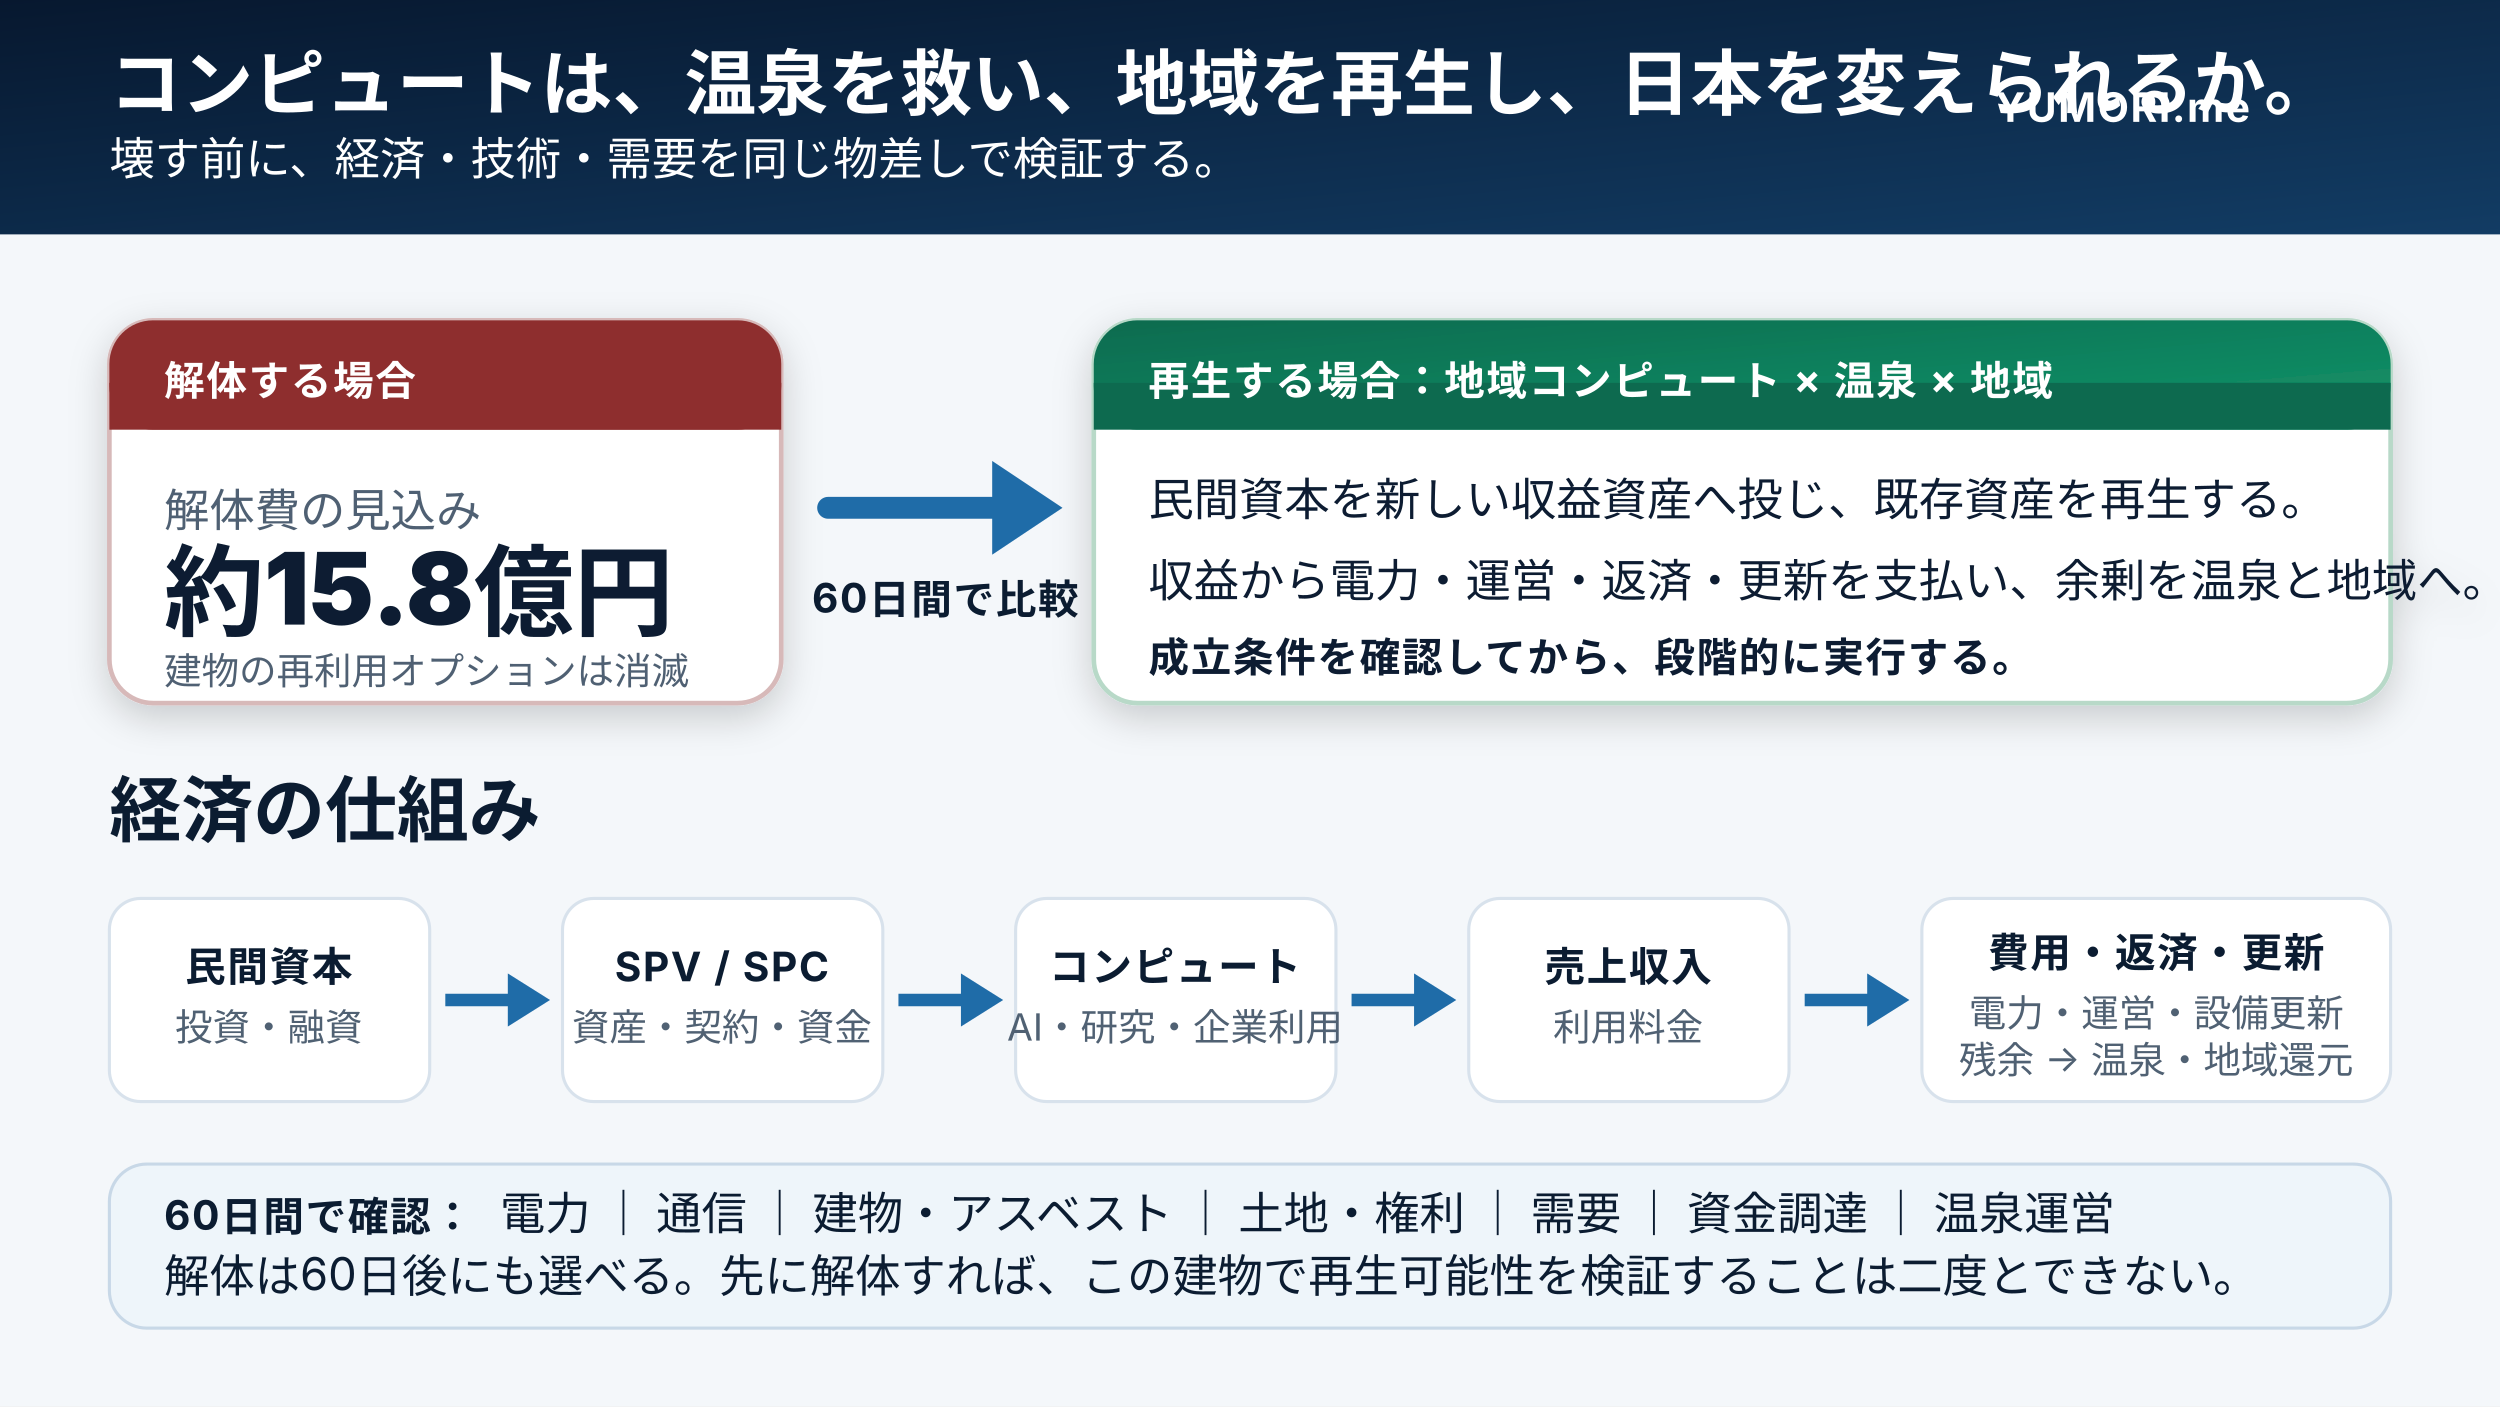
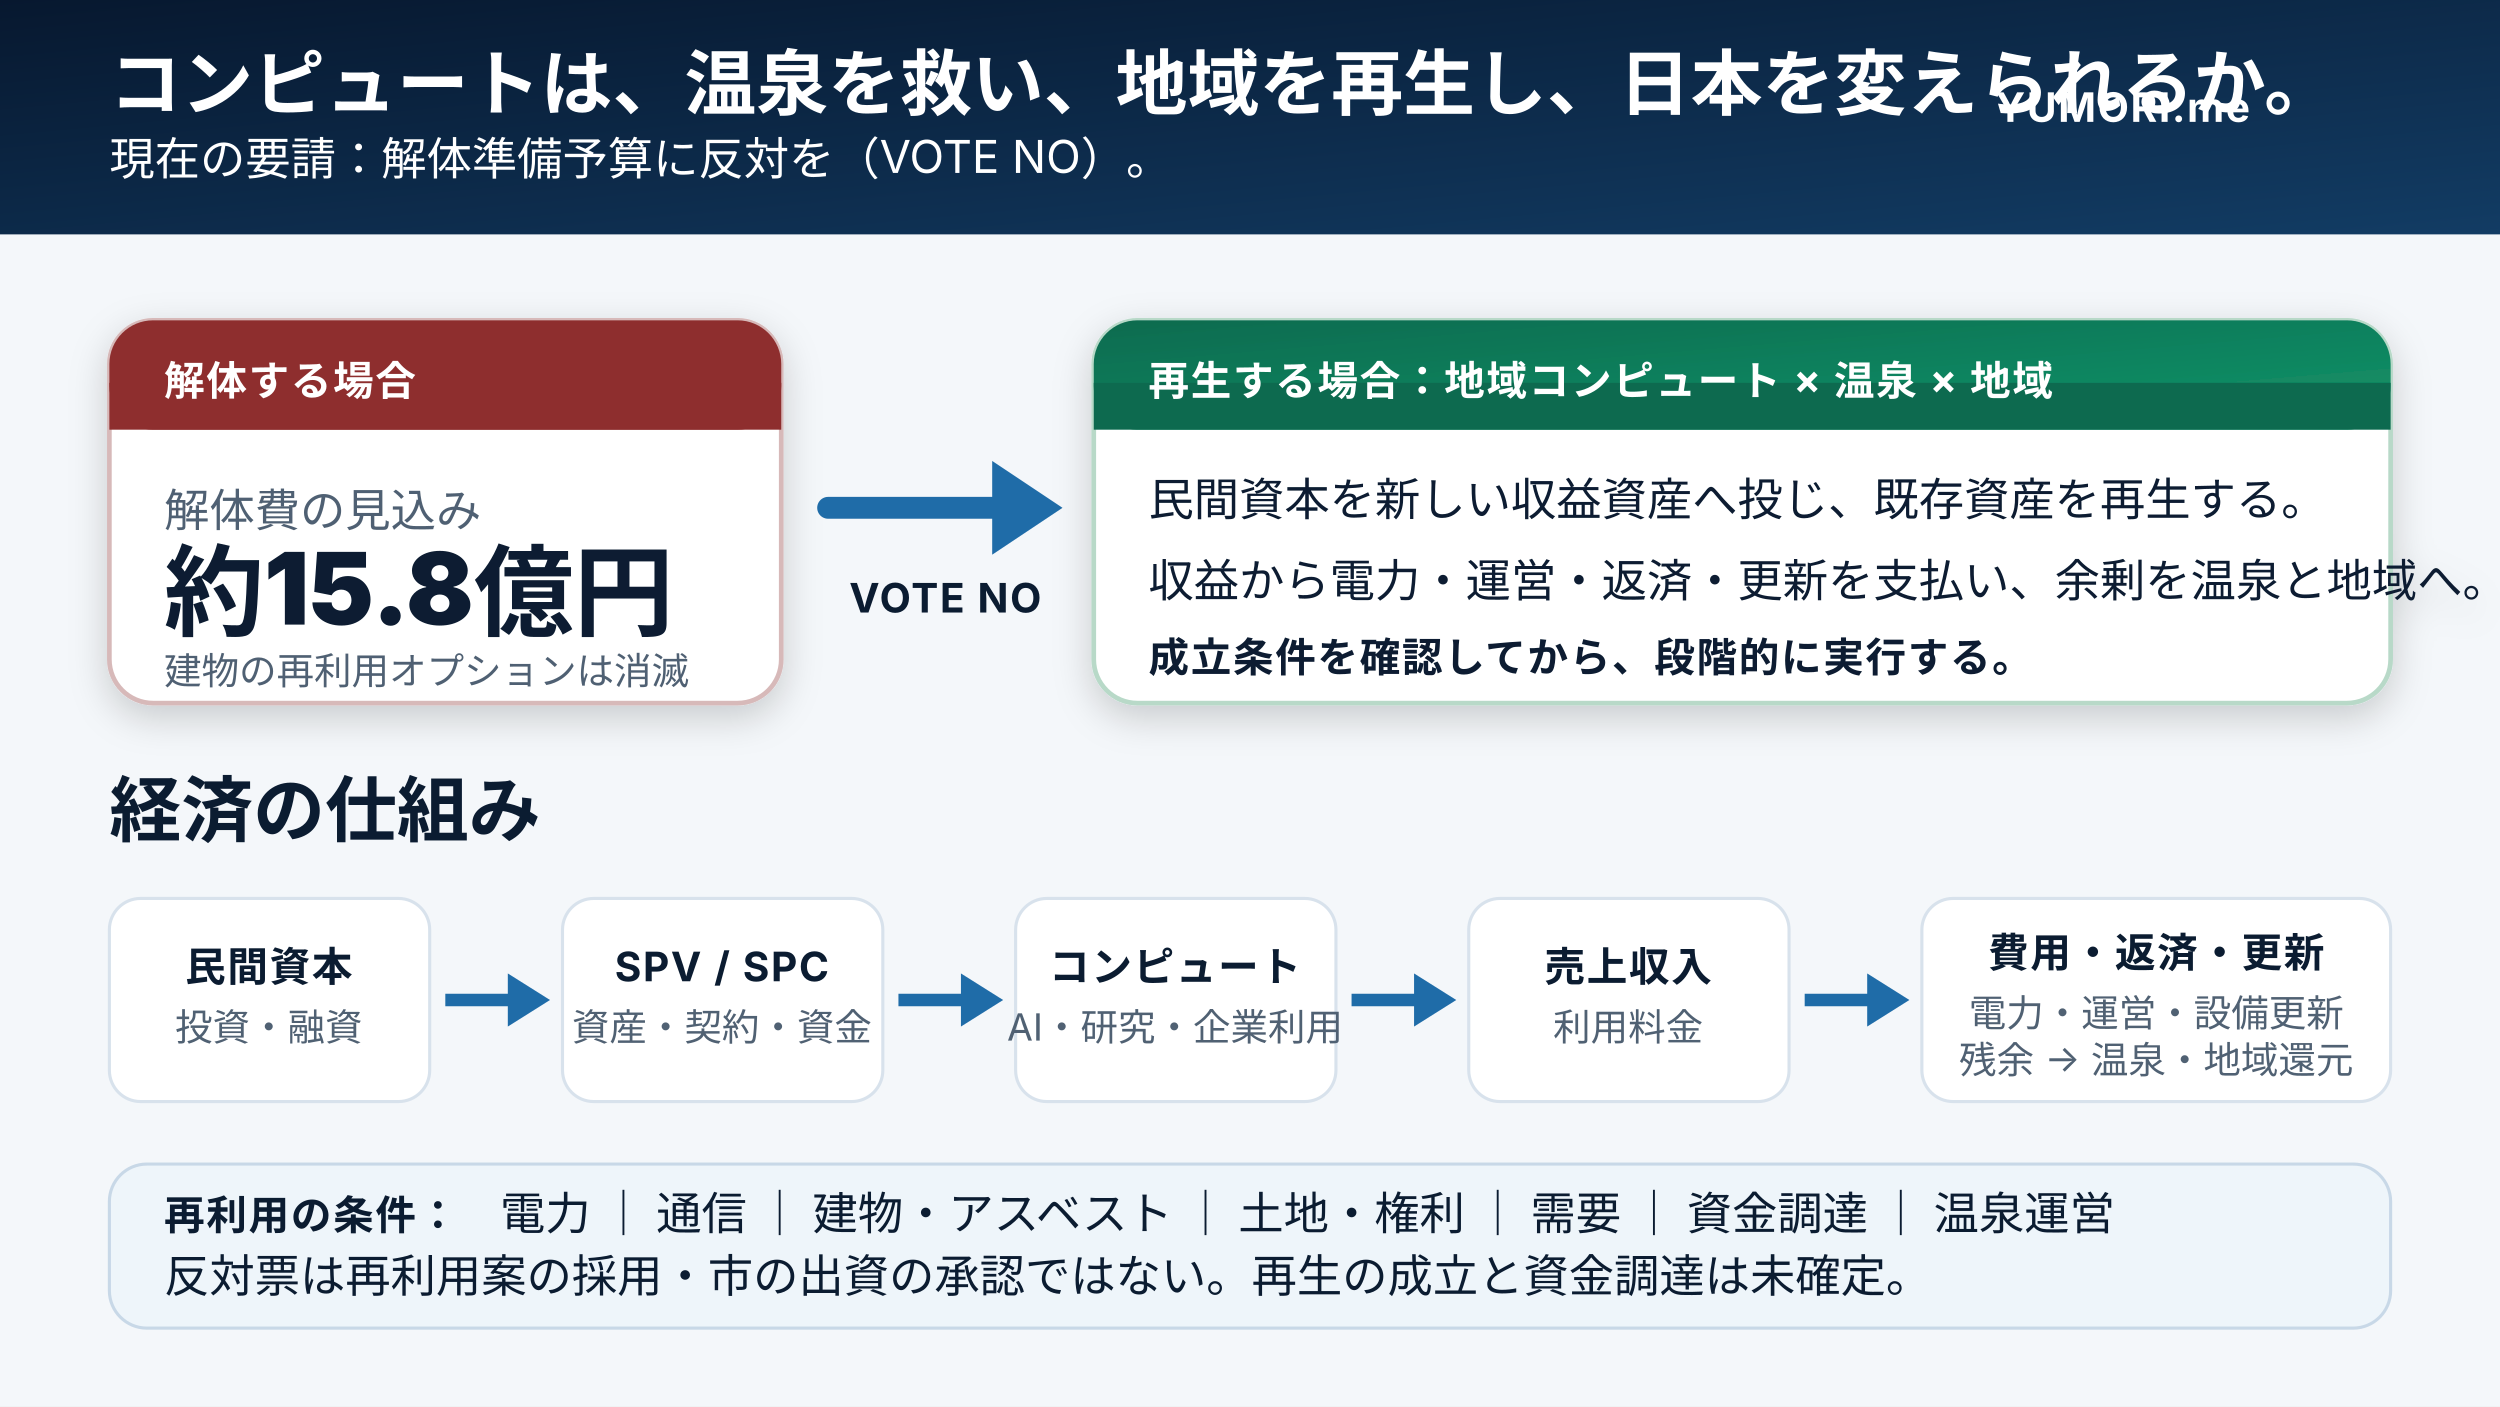
<svg xmlns="http://www.w3.org/2000/svg" width="1600" height="900" viewBox="0 0 1600 900" role="img" aria-labelledby="title desc">
  <defs>
    <linearGradient id="bg" x1="0" y1="0" x2="1" y2="1">
      <stop stop-color="#07182f" />
      <stop offset="1" stop-color="#123c64" />
    </linearGradient>
    <linearGradient id="green" x1="0" y1="0" x2="1" y2="1">
      <stop stop-color="#0b6b4f" />
      <stop offset="1" stop-color="#14956a" />
    </linearGradient>
    <filter id="shadow" x="-20%" y="-20%" width="140%" height="140%">
      <feDropShadow dx="0" dy="8" stdDeviation="12" flood-opacity=".18" />
    </filter>
    <style>
      text{font-family:-apple-system,BlinkMacSystemFont,"Hiragino Sans","Yu Gothic",Meiryo,sans-serif;fill:#0b1c31}
      .white{fill:#fff}.muted{fill:#506173}.small{font-size:24px}.body{font-size:29px}.label{font-size:26px;font-weight:700;letter-spacing:.04em}.head{font-size:46px;font-weight:800}.big{font-size:64px;font-weight:900}.arrow{fill:#1f6ca8}.card{fill:#fff;stroke:#d8e2ec;stroke-width:2}.pill{fill:#eef5fa}
    </style>
  </defs>
  <rect width="1600" height="900" fill="#f4f7fa" />
  <rect width="1600" height="150" fill="url(#bg)" />
  <text x="70" y="70" class="white head">コンピュートは、温泉を救い、地域を再生し、日本を変えられるか。</text>
-   <text x="70" y="112" class="white body">壊す前に、経済・技術・需要を同じ物差しで検証する。</text>
+   <text x="70" y="112" class="white body">現在の要請：解体準備予算に反対を（VOTE NO）。</text>
  <text x="1440" y="78" text-anchor="end" class="white label">YUMORI.me</text>
  <g filter="url(#shadow)">
    <rect x="70" y="205" width="430" height="245" rx="28" fill="#fff" stroke="#d7b9b9" stroke-width="3" />
    <rect x="70" y="205" width="430" height="70" rx="28" fill="#8e2f2f" />
    <rect x="70" y="245" width="430" height="30" fill="#8e2f2f" />
    <text x="105" y="253" class="white label">解体する場合</text>
    <text x="105" y="337" class="muted body">解体費の見込み</text>
    <text x="105" y="402" class="big" fill="#8e2f2f">約15.8億円</text>
    <text x="105" y="438" class="muted small">建物の再利用オプションは消滅</text>
  </g>
  <path d="M530 325 H645" stroke="#1f6ca8" stroke-width="14" stroke-linecap="round" />
  <path d="M635 295 L680 325 L635 355 Z" class="arrow" />
-   <text x="605" y="392" text-anchor="middle" class="label" fill="#1f6ca8">60日間で比較</text>
+   <text x="605" y="392" text-anchor="middle" class="label" fill="#1f6ca8">VOTE NO</text>
  <g filter="url(#shadow)">
    <rect x="700" y="205" width="830" height="245" rx="28" fill="#fff" stroke="#b8d9c8" stroke-width="3" />
    <rect x="700" y="205" width="830" height="70" rx="28" fill="url(#green)" />
    <rect x="700" y="245" width="830" height="30" fill="#0b6b4f" />
    <text x="735" y="253" class="white label">再生する場合：地域コンピュート × 温泉 × 地域</text>
    <text x="735" y="330" class="body">民間資本を新しい収益資産へ投じ、既存資産を再生する。</text>
    <text x="735" y="382" class="body">収益から電力・運営・返済・更新を支払い、余剰を温泉と地域へ。</text>
    <text x="735" y="430" class="label" fill="#0b6b4f">成立条件を確認してから、段階的に実行する。</text>
  </g>
  <text x="70" y="535" class="head">経済の仕組み</text>
  <g transform="translate(70 575)">
    <rect class="card" x="0" y="0" width="205" height="130" rx="20" />
    <text x="102" y="53" text-anchor="middle" class="label">民間資本</text>
    <text x="102" y="91" text-anchor="middle" class="small muted">投資・融資</text>
    <path d="M215 65 H265" stroke="#1f6ca8" stroke-width="8" />
    <path d="M255 48 L282 65 L255 82 Z" class="arrow" />
    <rect class="card" x="290" y="0" width="205" height="130" rx="20" />
    <text x="392" y="53" text-anchor="middle" class="label">SPV / SPC</text>
    <text x="392" y="91" text-anchor="middle" class="small muted">資産・契約・資金</text>
    <path d="M505 65 H555" stroke="#1f6ca8" stroke-width="8" />
    <path d="M545 48 L572 65 L545 82 Z" class="arrow" />
    <rect class="card" x="580" y="0" width="205" height="130" rx="20" />
    <text x="682" y="53" text-anchor="middle" class="label">コンピュート</text>
    <text x="682" y="91" text-anchor="middle" class="small muted">AI・研究・企業利用</text>
    <path d="M795 65 H845" stroke="#1f6ca8" stroke-width="8" />
    <path d="M835 48 L862 65 L835 82 Z" class="arrow" />
    <rect class="card" x="870" y="0" width="205" height="130" rx="20" />
    <text x="972" y="53" text-anchor="middle" class="label">売上収入</text>
    <text x="972" y="91" text-anchor="middle" class="small muted">利用料金</text>
    <path d="M1085 65 H1135" stroke="#1f6ca8" stroke-width="8" />
    <path d="M1125 48 L1152 65 L1125 82 Z" class="arrow" />
    <rect class="card" x="1160" y="0" width="300" height="130" rx="20" />
    <text x="1310" y="44" text-anchor="middle" class="label">費用・返済・更新</text>
    <text x="1310" y="82" text-anchor="middle" class="small muted">電力・運営・設備更新</text>
    <text x="1310" y="112" text-anchor="middle" class="small muted">残余 → 温泉・地域還元</text>
  </g>
  <g transform="translate(70 745)">
    <rect x="0" y="0" width="1460" height="105" rx="24" class="pill" stroke="#c8d8e7" stroke-width="2" />
-     <text x="35" y="42" class="label">60日間で確認：</text>
+     <text x="35" y="42" class="label">再利用の条件：</text>
    <text x="250" y="42" class="body">電力 ｜ 通信 ｜ 建物・アスベスト ｜ 土地・権利 ｜ 需要 ｜ 資金調達 ｜ 温泉運営</text>
-     <text x="35" y="82" class="body" fill="#0b6b4f">解体は60日後にも選べる。先に解体すれば、この建物で再生可能性を検証することは二度とできない。</text>
+     <text x="35" y="82" class="body" fill="#0b6b4f">反対票は再利用案の採用・市の出資の承認ではない。再生の成立と資金調達は未確定。</text>
  </g>
</svg>
